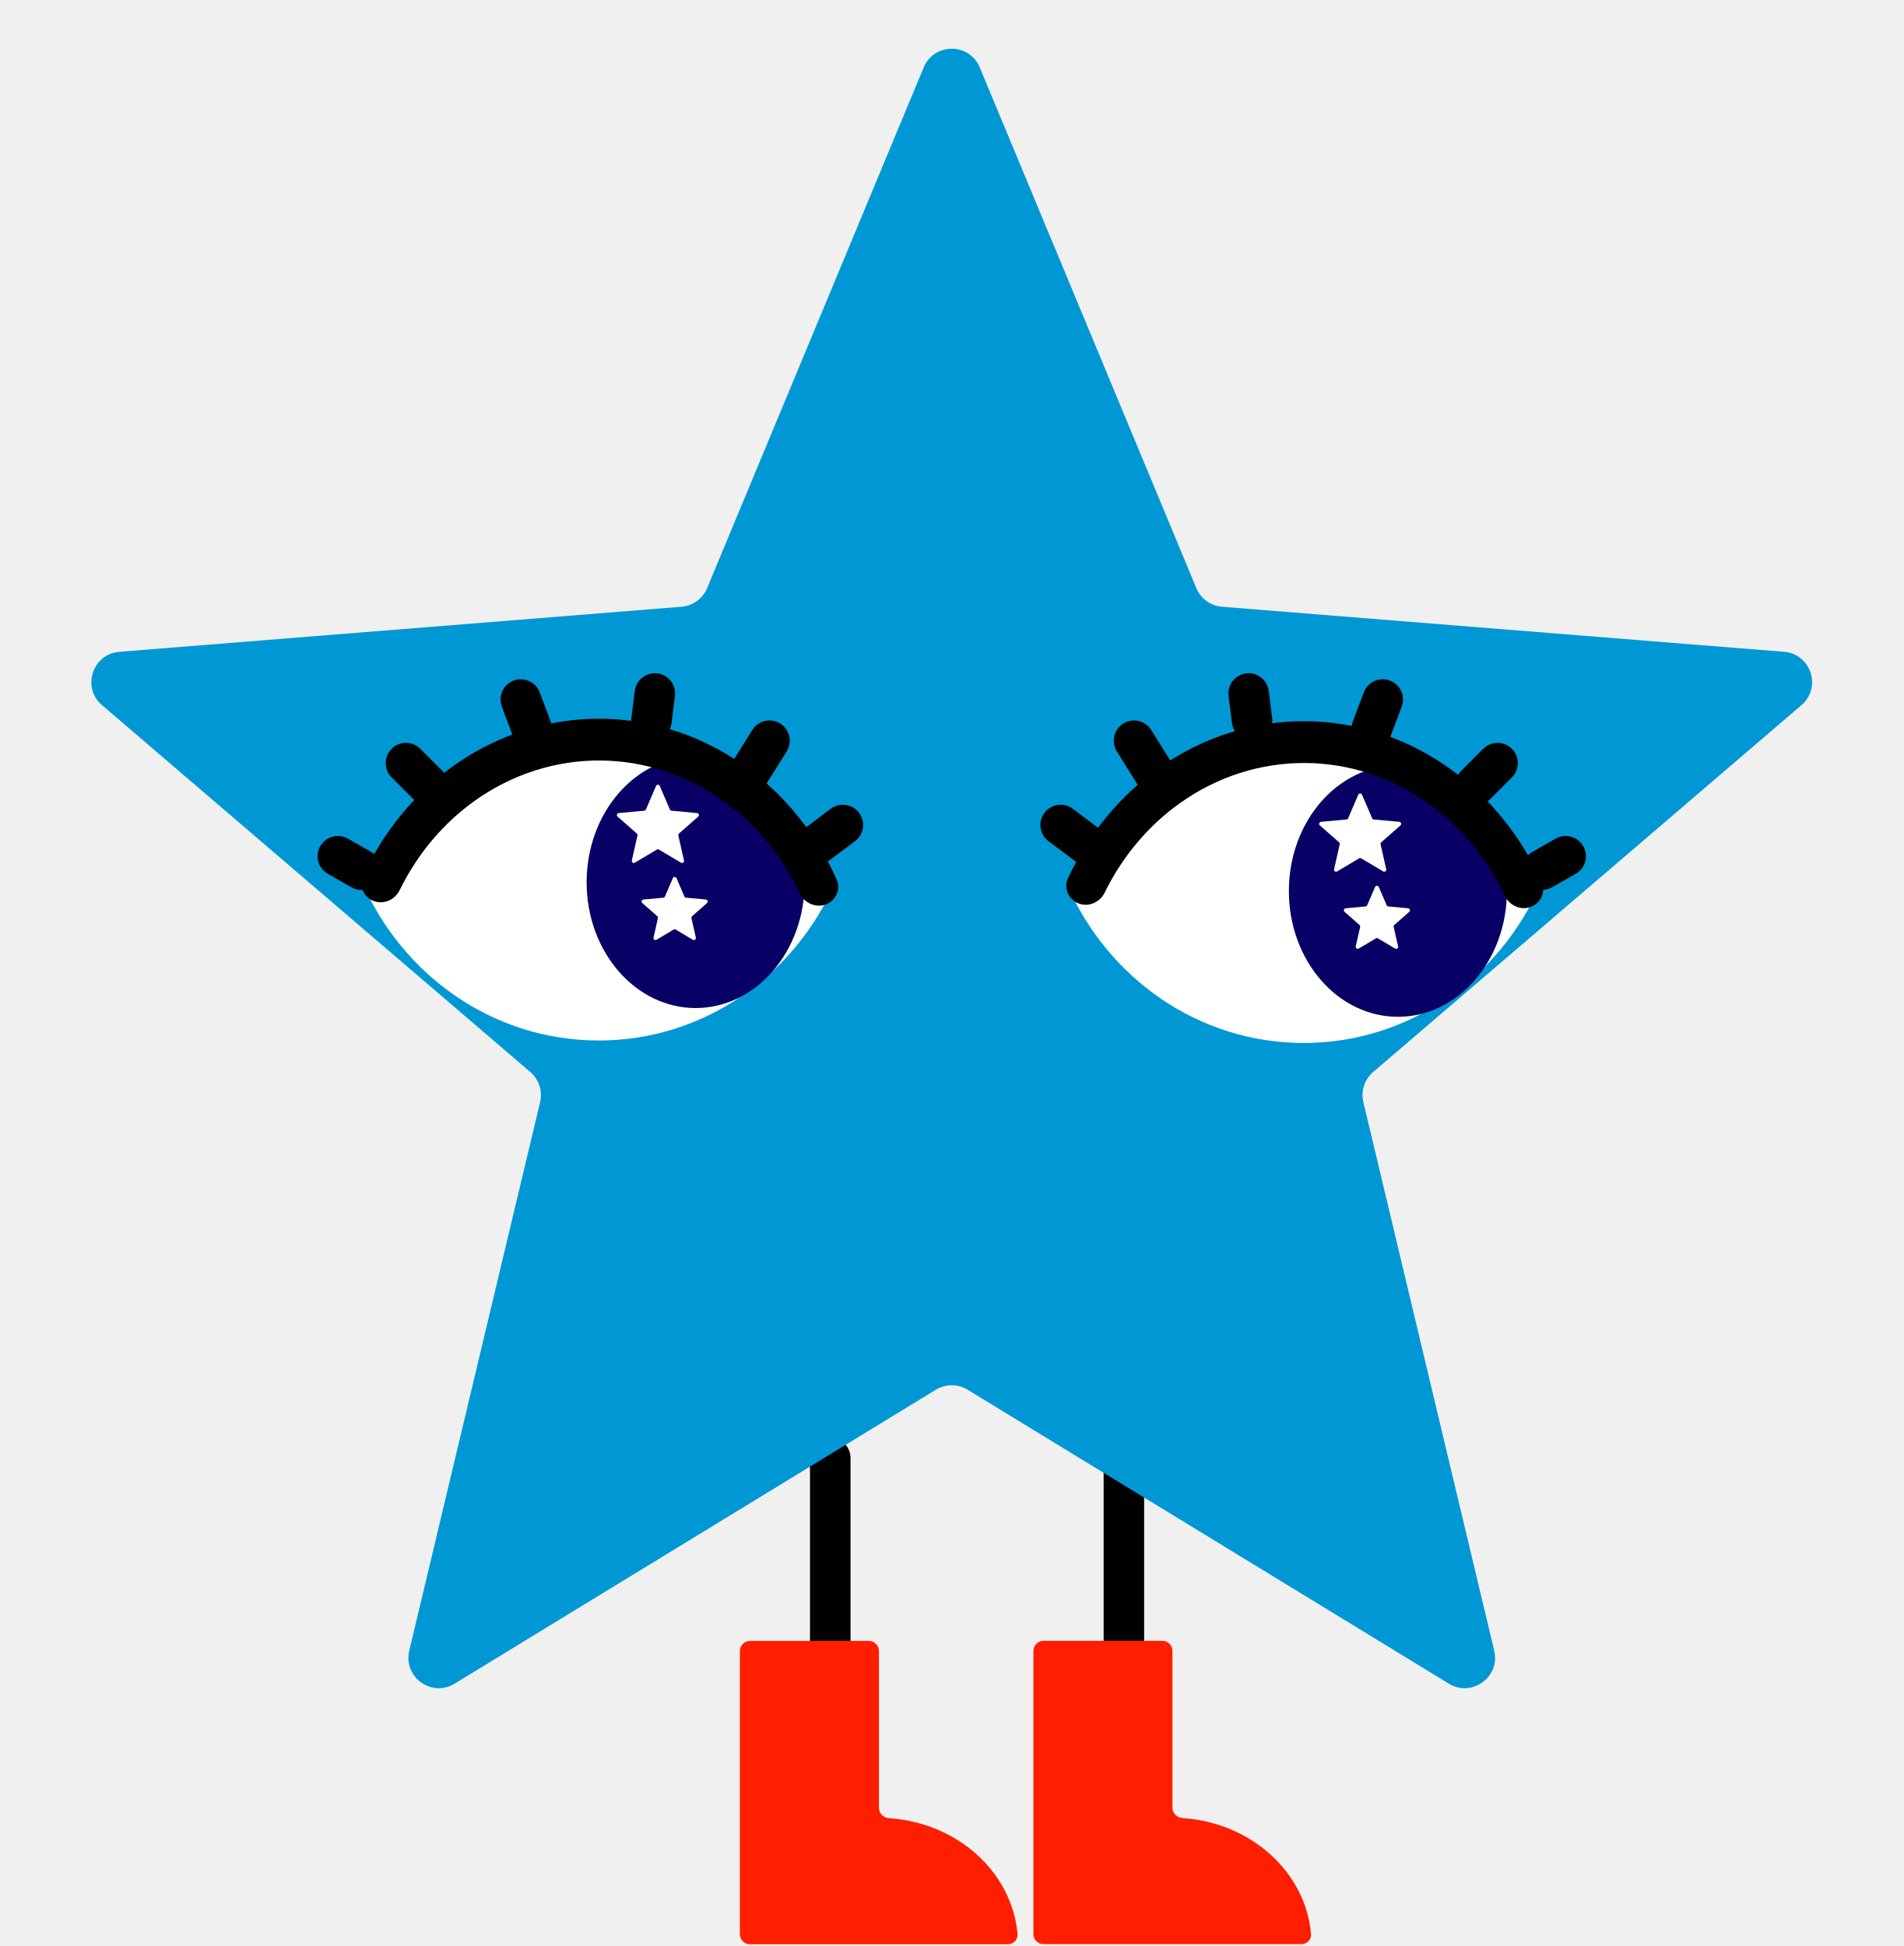
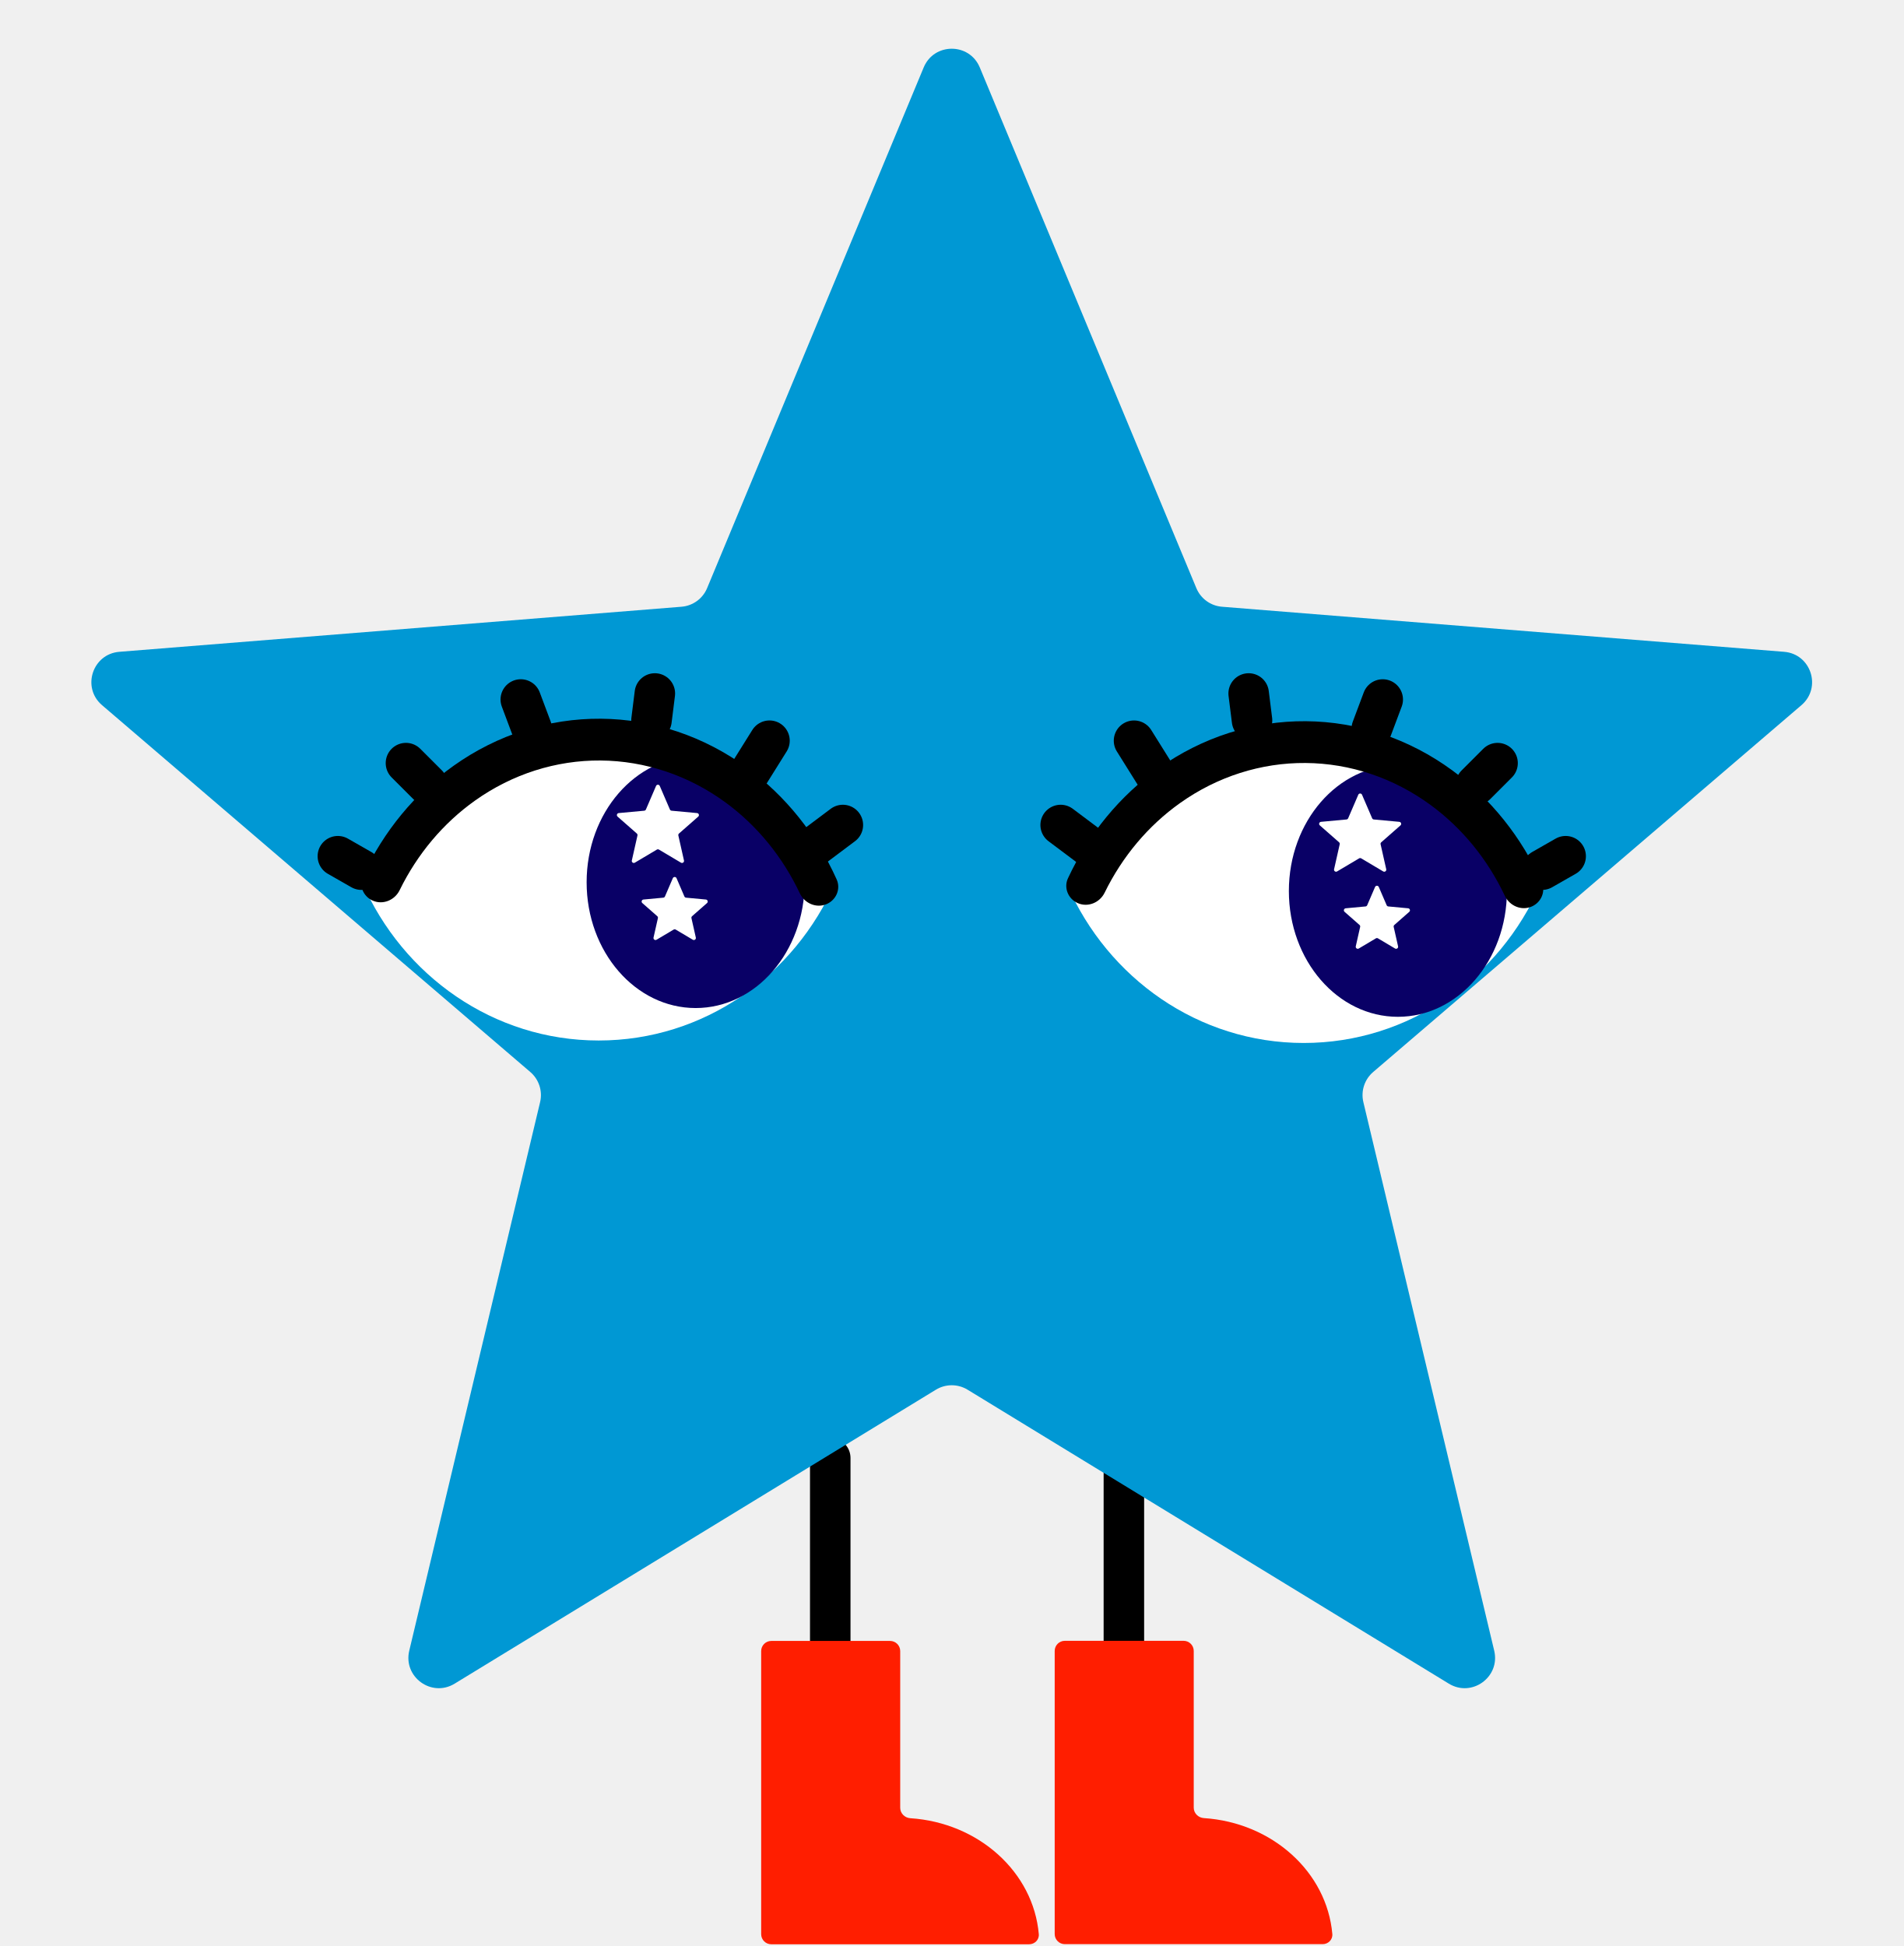
<svg xmlns="http://www.w3.org/2000/svg" width="188" height="192.20" viewBox="0 0 188 192.20" fill="none">
  <line x1="82" y1="144" x2="82" y2="178" stroke="black" stroke-width="4" stroke-linecap="round" />
-   <g transform="translate(100.499,162.070) scale(-1,1)">
+   <g transform="translate(102.6,162.070) scale(-1,1)">
    <svg x="0" y="0" width="27.423" height="29.96" viewBox="0 0 27.423 29.96" overflow="visible">
      <path id="Union" d="M27.423 28.96C27.423 29.512 26.975 29.96 26.423 29.96H13.692C13.692 29.96 13.691 29.96 13.691 29.959C13.691 29.959 13.691 29.959 13.691 29.959H0.96C0.408 29.959 -0.045 29.51 0.003 28.959C0.538 22.832 5.938 17.951 12.691 17.509C13.242 17.473 13.691 17.029 13.691 16.477V1C13.691 0.448 14.139 0 14.691 0H26.423C26.975 0 27.423 0.448 27.423 1V28.96Z" fill="#FF1E00" />
    </svg>
  </g>
  <line x1="111" y1="140" x2="111" y2="174" stroke="black" stroke-width="4" stroke-linecap="round" />
-   <g transform="translate(129.487,162.058) scale(-1,1)">
+   <g transform="translate(131.59,162.058) scale(-1,1)">
    <svg x="0" y="0" width="27.423" height="29.96" viewBox="0 0 27.423 29.96" overflow="visible">
      <path id="Union" d="M27.423 28.96C27.423 29.512 26.975 29.96 26.423 29.96H0.96C0.408 29.96 -0.045 29.511 0.003 28.96C0.537 22.833 5.938 17.951 12.691 17.509C13.242 17.473 13.691 17.029 13.691 16.477V1C13.691 0.448 14.139 0 14.691 0H26.423C26.975 0 27.423 0.448 27.423 1V28.96Z" fill="#FF1E00" />
    </svg>
  </g>
  <g transform="translate(9.024,4.813)">
    <svg x="0" y="0" width="169.948" height="161.925" viewBox="0 0 169.948 161.925" overflow="visible">
      <path id="Star 1" d="M82.204 1.848C83.229 -0.616 86.719 -0.616 87.744 1.848L109.134 53.275C109.566 54.313 110.542 55.023 111.664 55.113L167.184 59.564C169.843 59.777 170.922 63.097 168.895 64.833L126.595 101.067C125.741 101.799 125.368 102.948 125.629 104.042L138.552 158.22C139.171 160.815 136.348 162.867 134.07 161.476L86.538 132.443C85.578 131.857 84.37 131.857 83.41 132.443L35.878 161.476C33.6 162.867 30.777 160.815 31.396 158.22L44.319 104.042C44.58 102.948 44.207 101.799 43.353 101.067L1.053 64.833C-0.974 63.097 0.105 59.777 2.764 59.564L58.284 55.113C59.406 55.023 60.382 54.313 60.814 53.275L82.204 1.848Z" fill="#0098D4" />
    </svg>
  </g>
  <g transform="translate(33.070,66.260)">
    <svg x="0" y="0" width="124.291" height="61.287" viewBox="0 0 124.291 61.287" overflow="visible">
      <g id="Group 2">
        <g id="Mask group">
          <path id="Intersect" d="M95.69 5.544C106.085 5.544 115.034 11.947 119.05 21.146C115.034 30.347 106.086 36.751 95.69 36.751C85.295 36.751 76.346 30.347 72.331 21.146C76.347 11.947 85.295 5.544 95.69 5.544Z" fill="white" />
        </g>
        <ellipse id="Ellipse 7" cx="104.992" cy="21.744" rx="10.767" ry="12.423" fill="#090066" />
        <mask id="stroke0_0_28" fill="white">
          <path d="M118.213 23.273C119.154 22.861 119.614 21.782 119.193 20.846C117.201 16.411 114.161 12.607 110.365 9.828C106.096 6.701 101.063 5.011 95.903 4.971C90.744 4.931 85.689 6.544 81.379 9.605C77.547 12.326 74.457 16.082 72.407 20.486C71.974 21.417 72.418 22.502 73.352 22.927V22.927C74.361 23.387 75.543 22.902 76.03 21.906C77.778 18.334 80.337 15.285 83.48 13.053C87.159 10.44 91.473 9.064 95.876 9.098C100.28 9.131 104.575 10.574 108.219 13.243C111.334 15.524 113.854 18.614 115.554 22.215C116.027 23.216 117.2 23.717 118.213 23.273V23.273Z" />
        </mask>
        <path id="Ellipse 5" d="M110.365 9.828C114.161 12.607 117.201 16.411 119.193 20.846C119.614 21.782 119.154 22.861 118.213 23.273V23.273C117.2 23.717 116.027 23.216 115.554 22.215C113.854 18.614 111.334 15.524 108.219 13.243C104.575 10.574 100.28 9.131 95.876 9.098C91.473 9.064 87.159 10.44 83.48 13.053C80.337 15.285 77.778 18.334 76.03 21.906C75.543 22.902 74.361 23.387 73.352 22.927V22.927C72.418 22.502 71.974 21.417 72.407 20.486C74.457 16.082 77.547 12.326 81.379 9.605C85.689 6.544 90.744 4.931 95.903 4.971C101.063 5.011 106.096 6.701 110.365 9.828Z" stroke-width="8" stroke="black" mask="url(#stroke0_0_28)" />
        <path id="Star 2" d="M101.082 12.232C101.151 12.071 101.38 12.071 101.449 12.232L102.45 14.557C102.479 14.624 102.542 14.67 102.615 14.677L105.135 14.91C105.31 14.927 105.381 15.144 105.249 15.26L103.348 16.93C103.293 16.978 103.268 17.053 103.284 17.124L103.841 19.593C103.879 19.764 103.694 19.898 103.544 19.809L101.368 18.517C101.305 18.48 101.226 18.48 101.163 18.517L98.987 19.809C98.837 19.898 98.652 19.764 98.69 19.593L99.247 17.124C99.263 17.053 99.239 16.978 99.183 16.93L97.282 15.26C97.15 15.144 97.221 14.927 97.396 14.91L99.916 14.677C99.989 14.67 100.052 14.624 100.081 14.557L101.082 12.232Z" fill="white" />
        <path id="Star 3" d="M102.738 21.343C102.808 21.182 103.036 21.182 103.106 21.343L103.883 23.147C103.912 23.215 103.975 23.261 104.048 23.267L106.004 23.449C106.179 23.465 106.249 23.682 106.117 23.798L104.642 25.095C104.587 25.143 104.562 25.218 104.578 25.289L105.01 27.205C105.049 27.377 104.864 27.511 104.713 27.421L103.024 26.418C102.961 26.381 102.883 26.381 102.82 26.418L101.131 27.421C100.98 27.511 100.795 27.377 100.833 27.205L101.265 25.289C101.281 25.218 101.257 25.143 101.202 25.095L99.726 23.798C99.594 23.682 99.665 23.465 99.84 23.449L101.796 23.267C101.869 23.261 101.932 23.215 101.961 23.147L102.738 21.343Z" fill="white" />
        <g id="Mask group_2">
          <path id="Intersect_2" d="M26.061 5.3C36.456 5.3 45.404 11.704 49.42 20.904C45.404 30.104 36.456 36.507 26.061 36.507C15.666 36.507 6.717 30.104 2.701 20.904C6.717 11.704 15.666 5.3 26.061 5.3Z" fill="white" />
        </g>
        <ellipse id="Ellipse 8" cx="35.635" cy="20.878" rx="10.767" ry="12.423" fill="#090066" />
        <mask id="stroke1_0_28" fill="white">
          <path d="M48.584 23.028C49.524 22.616 49.984 21.537 49.563 20.6C47.572 16.165 44.531 12.362 40.736 9.582C36.466 6.455 31.433 4.765 26.274 4.726C21.114 4.686 16.06 6.299 11.749 9.36C7.918 12.081 4.827 15.837 2.777 20.241C2.344 21.171 2.788 22.256 3.722 22.682V22.682C4.731 23.142 5.913 22.657 6.4 21.661C8.148 18.089 10.707 15.04 13.851 12.807C17.529 10.195 21.843 8.818 26.247 8.852C30.65 8.886 34.945 10.329 38.589 12.997C41.705 15.279 44.224 18.369 45.925 21.97C46.397 22.971 47.57 23.472 48.584 23.028V23.028Z" />
        </mask>
        <path id="Ellipse 9" d="M40.736 9.582C44.531 12.362 47.572 16.165 49.563 20.6C49.984 21.537 49.524 22.616 48.584 23.028V23.028C47.57 23.472 46.397 22.971 45.925 21.97C44.224 18.369 41.705 15.279 38.589 12.997C34.945 10.329 30.65 8.886 26.247 8.852C21.843 8.818 17.529 10.195 13.851 12.807C10.707 15.04 8.148 18.089 6.4 21.661C5.913 22.657 4.731 23.142 3.722 22.682V22.682C2.788 22.256 2.344 21.171 2.777 20.241C4.827 15.837 7.918 12.081 11.749 9.36C16.06 6.299 21.114 4.686 26.274 4.726C31.433 4.765 36.466 6.455 40.736 9.582Z" stroke-width="8" stroke="black" mask="url(#stroke1_0_28)" />
        <path id="Star 4" d="M31.724 11.367C31.794 11.205 32.023 11.205 32.092 11.367L33.093 13.691C33.122 13.758 33.185 13.804 33.258 13.811L35.778 14.045C35.953 14.061 36.023 14.278 35.891 14.394L33.99 16.064C33.935 16.113 33.911 16.187 33.927 16.258L34.483 18.727C34.522 18.898 34.337 19.033 34.186 18.943L32.01 17.651C31.947 17.614 31.869 17.614 31.806 17.651L29.63 18.943C29.479 19.033 29.294 18.898 29.333 18.727L29.889 16.258C29.905 16.187 29.881 16.113 29.826 16.064L27.925 14.394C27.793 14.278 27.864 14.061 28.038 14.045L30.558 13.811C30.631 13.804 30.695 13.758 30.724 13.691L31.724 11.367Z" fill="white" />
        <path id="Star 5" d="M33.381 20.477C33.45 20.316 33.679 20.316 33.748 20.477L34.525 22.282C34.554 22.349 34.618 22.395 34.691 22.401L36.647 22.583C36.821 22.599 36.892 22.817 36.76 22.932L35.284 24.229C35.229 24.277 35.205 24.352 35.221 24.423L35.653 26.34C35.692 26.511 35.507 26.645 35.356 26.555L33.667 25.552C33.604 25.515 33.525 25.515 33.462 25.552L31.773 26.555C31.622 26.645 31.438 26.511 31.476 26.34L31.908 24.423C31.924 24.352 31.9 24.277 31.845 24.229L30.369 22.932C30.237 22.817 30.308 22.599 30.483 22.583L32.439 22.401C32.511 22.395 32.575 22.349 32.604 22.282L33.381 20.477Z" fill="white" />
        <line id="Line 1" x1="75.112" y1="17.792" x2="71.686" y2="15.223" stroke-width="4" stroke-linecap="round" stroke="black" />
        <line id="Line 2" x1="80.953" y1="10.131" x2="78.932" y2="6.898" stroke-width="4" stroke-linecap="round" stroke="black" />
        <line id="Line 4" x1="102.415" y1="5.708" x2="103.495" y2="2.828" stroke-width="4" stroke-linecap="round" stroke="black" />
        <line id="Line 5" x1="112.696" y1="11.252" x2="114.837" y2="9.111" stroke-width="4" stroke-linecap="round" stroke="black" />
        <line id="Line 6" x1="119.238" y1="19.633" x2="121.562" y2="18.305" stroke-width="4" stroke-linecap="round" stroke="black" />
        <line id="Line 3" x1="90.586" y1="4.889" x2="90.254" y2="2.233" stroke-width="4" stroke-linecap="round" stroke="black" />
      </g>
    </svg>
  </g>
  <g transform="translate(30.640,66.260)">
    <svg x="0" y="0" width="54.605" height="22.362" viewBox="0 0 54.605 22.362" overflow="visible">
      <g id="Group 1">
        <line id="Line 7" x1="49.179" y1="17.792" x2="52.605" y2="15.223" stroke-width="4" stroke-linecap="round" stroke="black" />
        <line id="Line 8" x1="43.338" y1="10.131" x2="45.359" y2="6.897" stroke-width="4" stroke-linecap="round" stroke="black" />
        <line id="Line 9" x1="21.875" y1="5.707" x2="20.795" y2="2.827" stroke-width="4" stroke-linecap="round" stroke="black" />
        <line id="Line 10" x1="11.595" y1="11.251" x2="9.454" y2="9.11" stroke-width="4" stroke-linecap="round" stroke="black" />
        <line id="Line 11" x1="5.053" y1="19.633" x2="2.729" y2="18.305" stroke-width="4" stroke-linecap="round" stroke="black" />
        <line id="Line 12" x1="33.704" y1="4.889" x2="34.036" y2="2.233" stroke-width="4" stroke-linecap="round" stroke="black" />
      </g>
    </svg>
  </g>
</svg>
